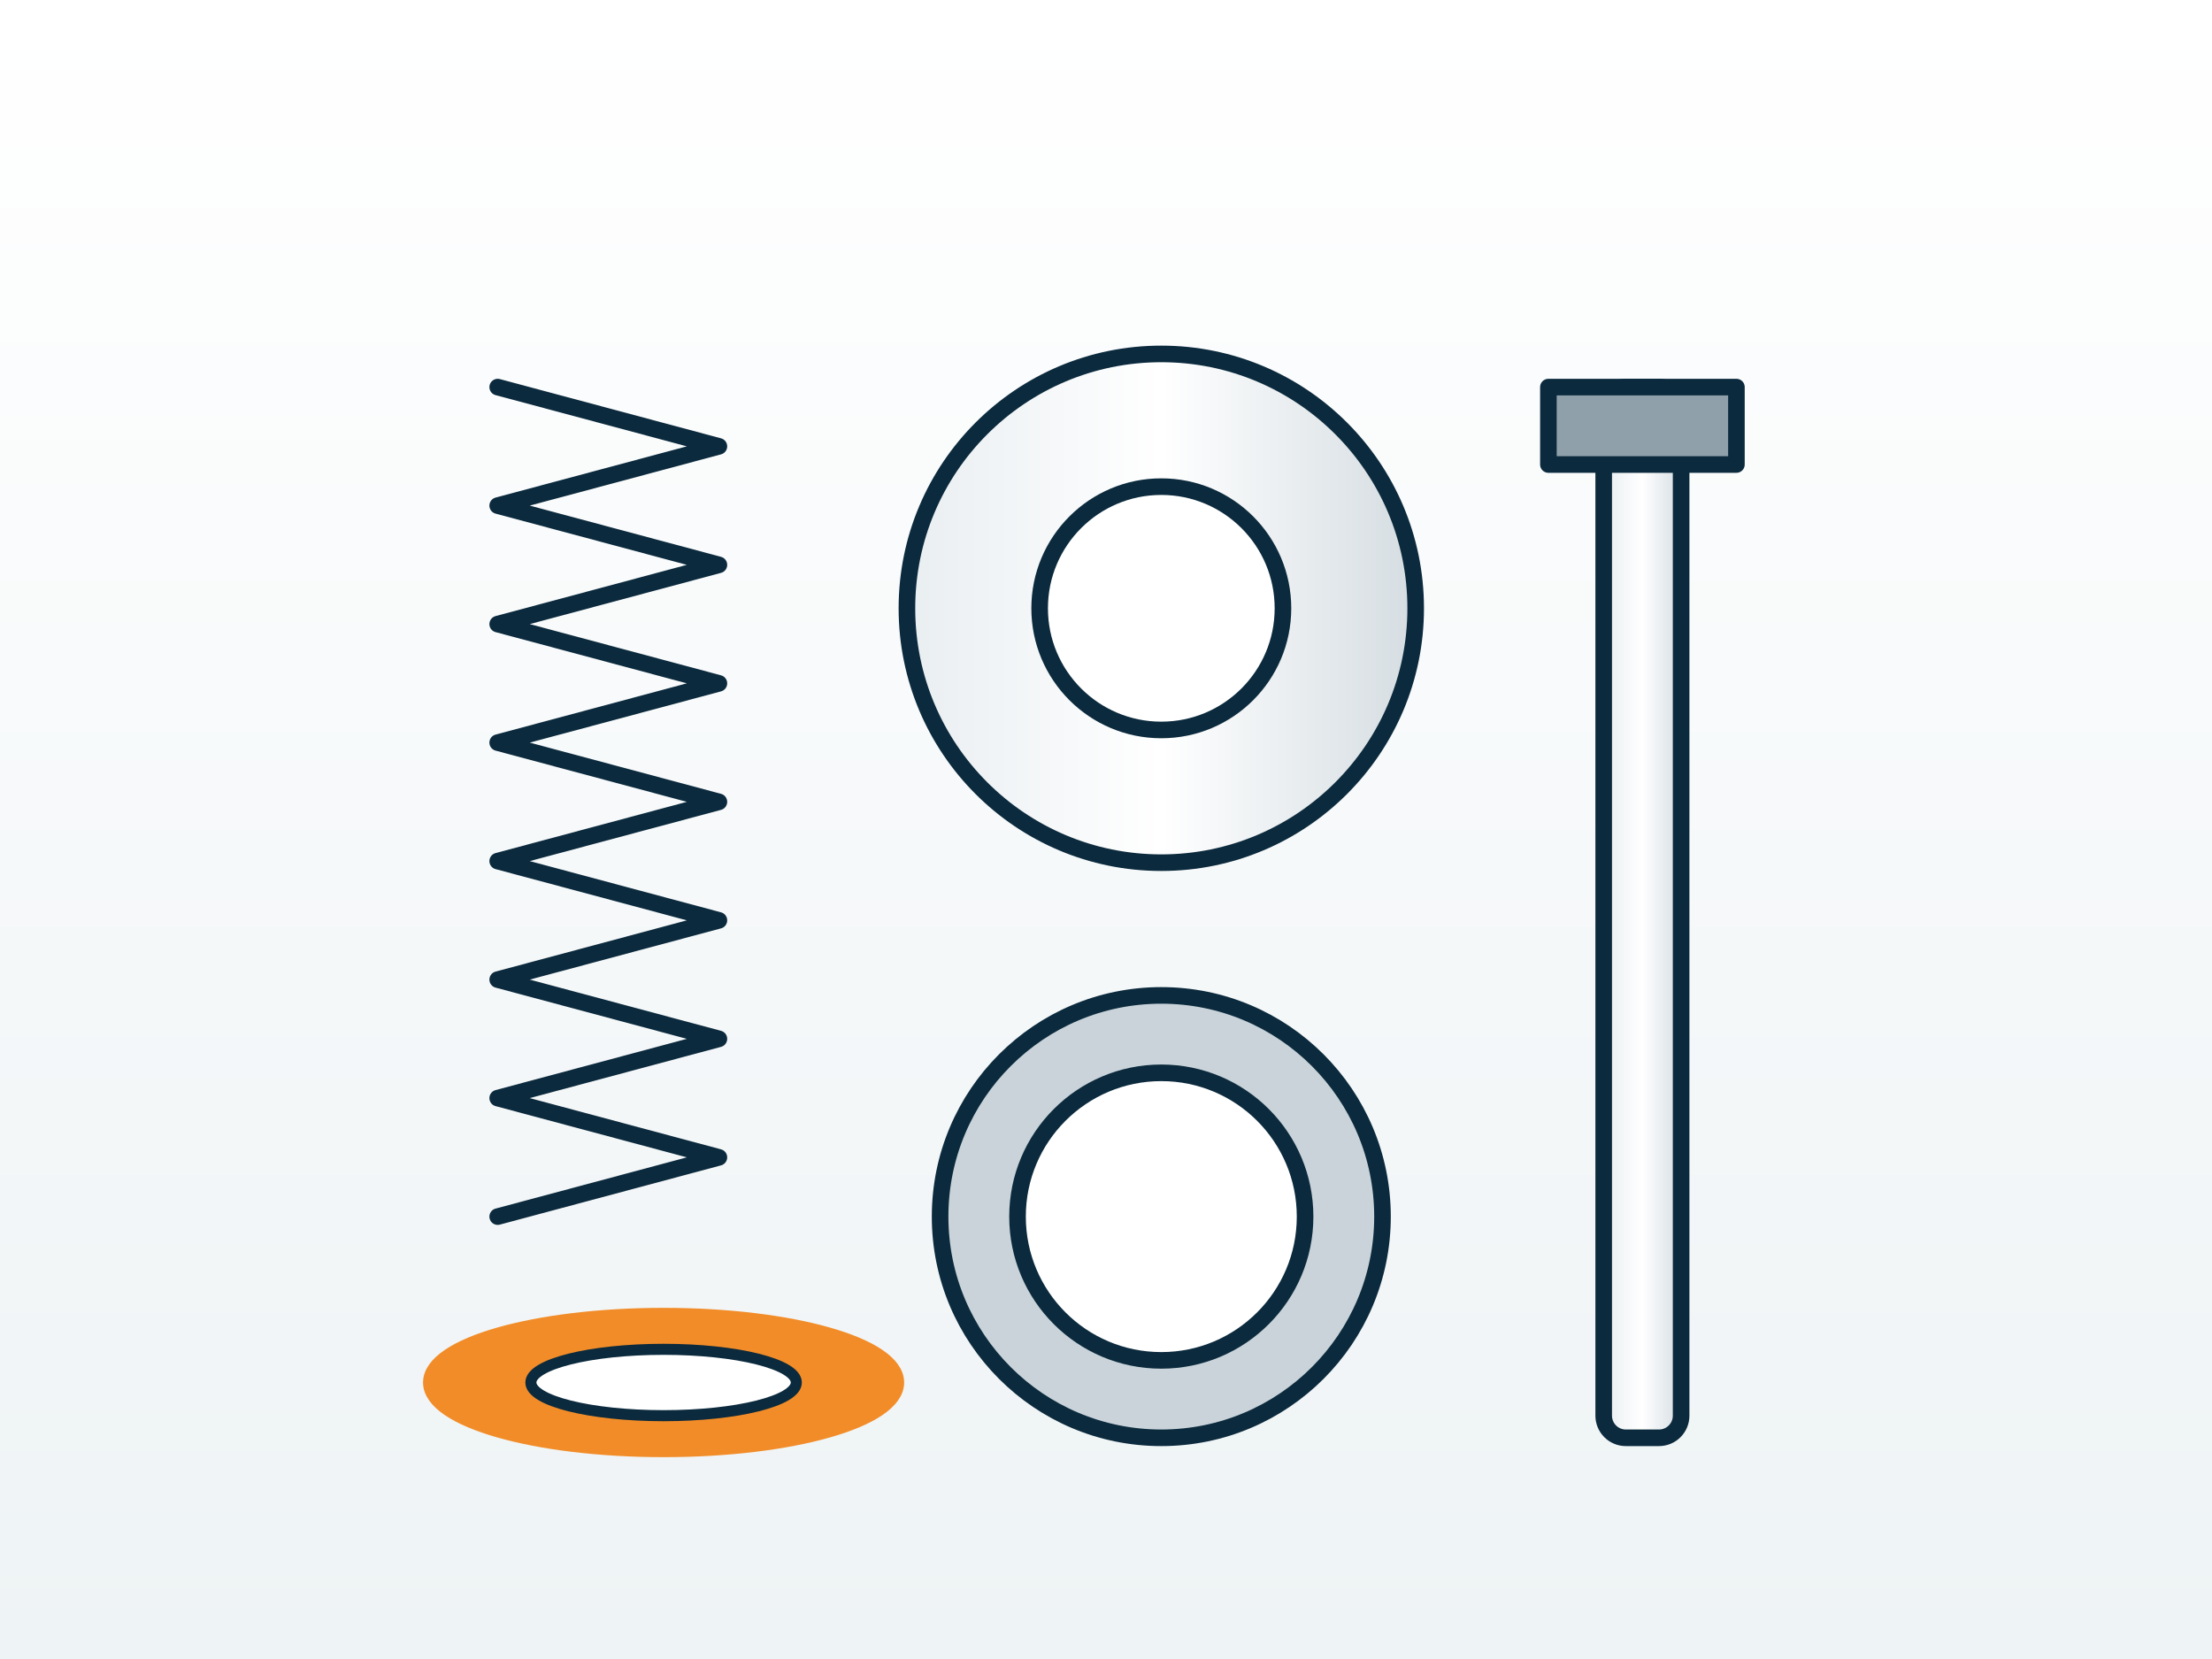
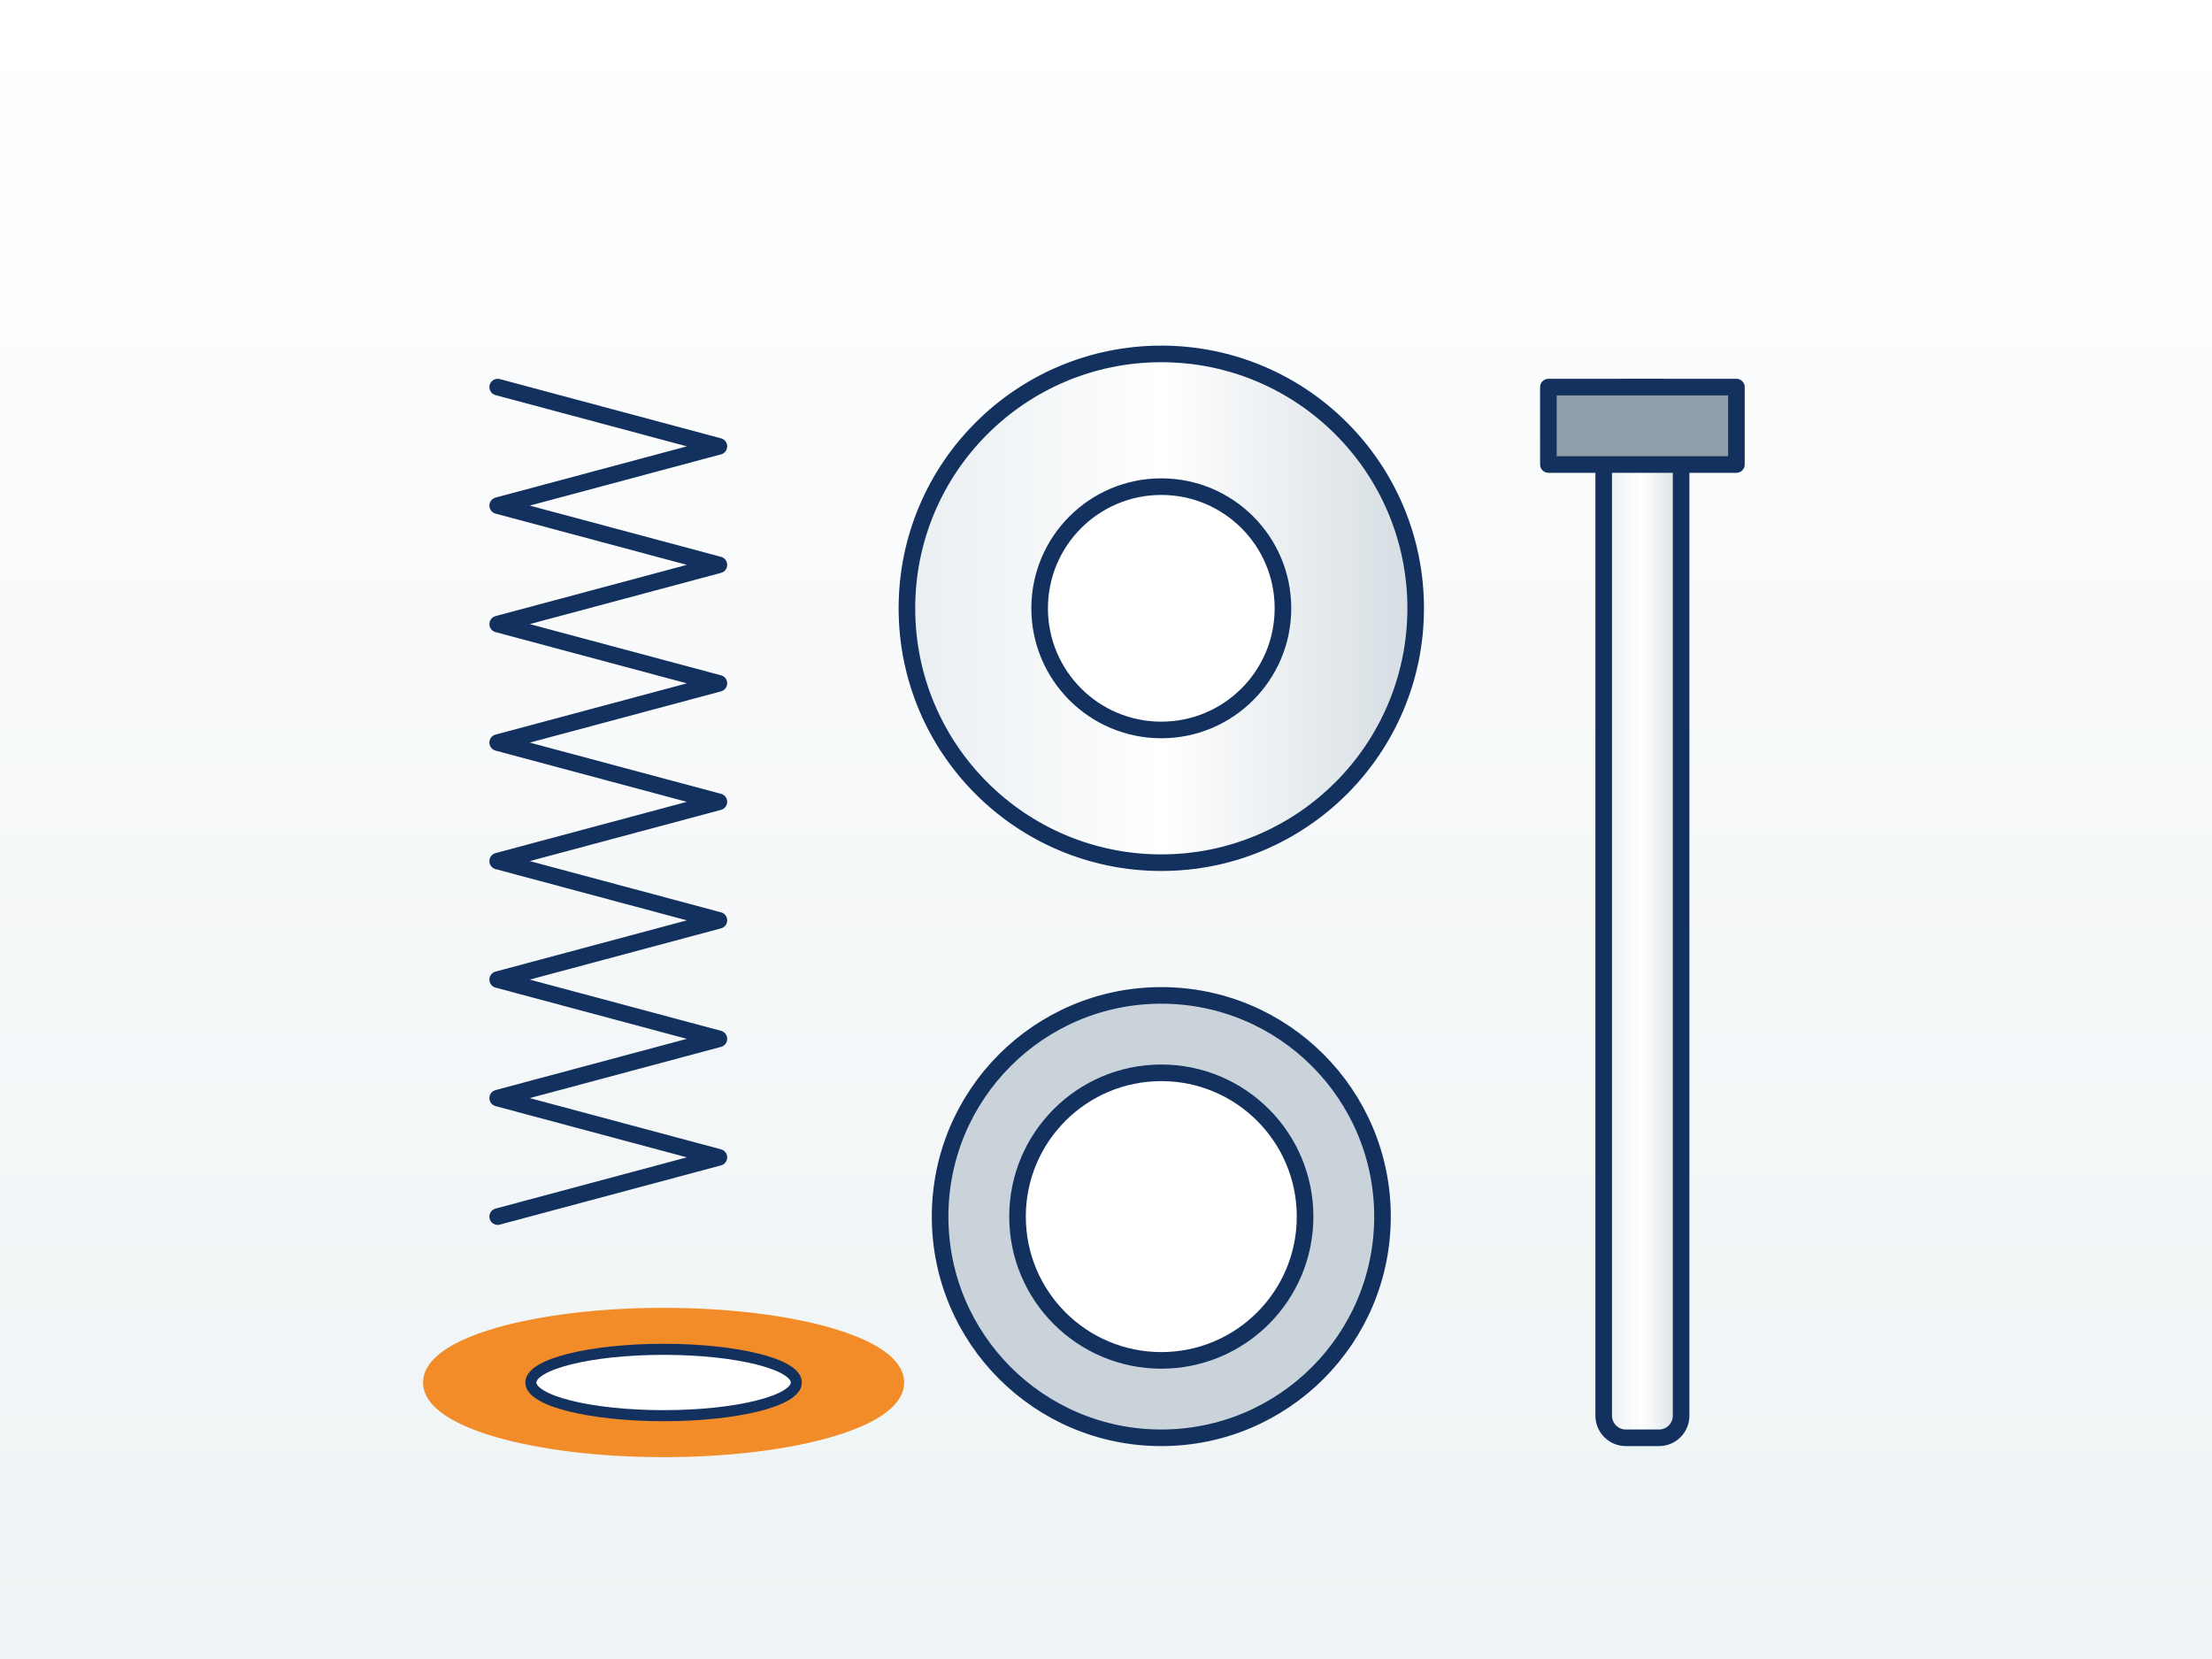
<svg xmlns="http://www.w3.org/2000/svg" viewBox="0 0 400 300" width="400" height="300">
  <defs>
    <linearGradient id="gbg" x1="0" y1="0" x2="0" y2="1">
      <stop offset="0" stop-color="#ffffff" />
      <stop offset="1" stop-color="#eef3f5" />
    </linearGradient>
    <linearGradient id="gsteel" x1="0" y1="0" x2="1" y2="0">
      <stop offset="0" stop-color="#e9eef1" />
      <stop offset=".5" stop-color="#ffffff" />
      <stop offset="1" stop-color="#d5dde2" />
    </linearGradient>
  </defs>
  <rect width="400" height="300" fill="url(#gbg)" />
-   <g stroke="#0b2a3d" stroke-width="3" stroke-linejoin="round" stroke-linecap="round" fill="url(#gsteel)">
-     <polyline points="90,70 130,80.714 90,91.429 130,102.143 90,112.857 130,123.571 90,134.286 130,145 90,155.714 130,166.429 90,177.143 130,187.857 90,198.571 130,209.286 90,220" fill="none" stroke="#0b2a3d" stroke-width="3" stroke-linejoin="round" />
+   <g stroke="#12315f" stroke-width="3" stroke-linejoin="round" stroke-linecap="round" fill="url(#gsteel)">
+     <polyline points="90,70 130,80.714 90,91.429 130,102.143 90,112.857 130,123.571 90,134.286 130,145 90,155.714 130,166.429 90,177.143 130,187.857 90,198.571 130,209.286 90,220" fill="none" stroke="#12315f" stroke-width="3" stroke-linejoin="round" />
    <circle cx="210" cy="110" r="46" fill="url(#gsteel)" />
    <circle cx="210" cy="110" r="22" fill="#ffffff" />
    <circle cx="210" cy="220" r="40" fill="#c9d3d9" />
    <circle cx="210" cy="220" r="26" fill="#ffffff" />
    <rect x="290" y="70" width="14" height="190" rx="4" />
    <path d="M280 70h34v14h-34z" fill="#8fa0aa" />
    <ellipse cx="120" cy="250" rx="42" ry="12" fill="#f28c28" stroke="#f28c28" />
-     <ellipse cx="120" cy="250" rx="24" ry="6" fill="#ffffff" stroke="#0b2a3d" stroke-width="2" />
+     <ellipse cx="120" cy="250" rx="24" ry="6" fill="#ffffff" stroke="#12315f" stroke-width="2" />
  </g>
</svg>
